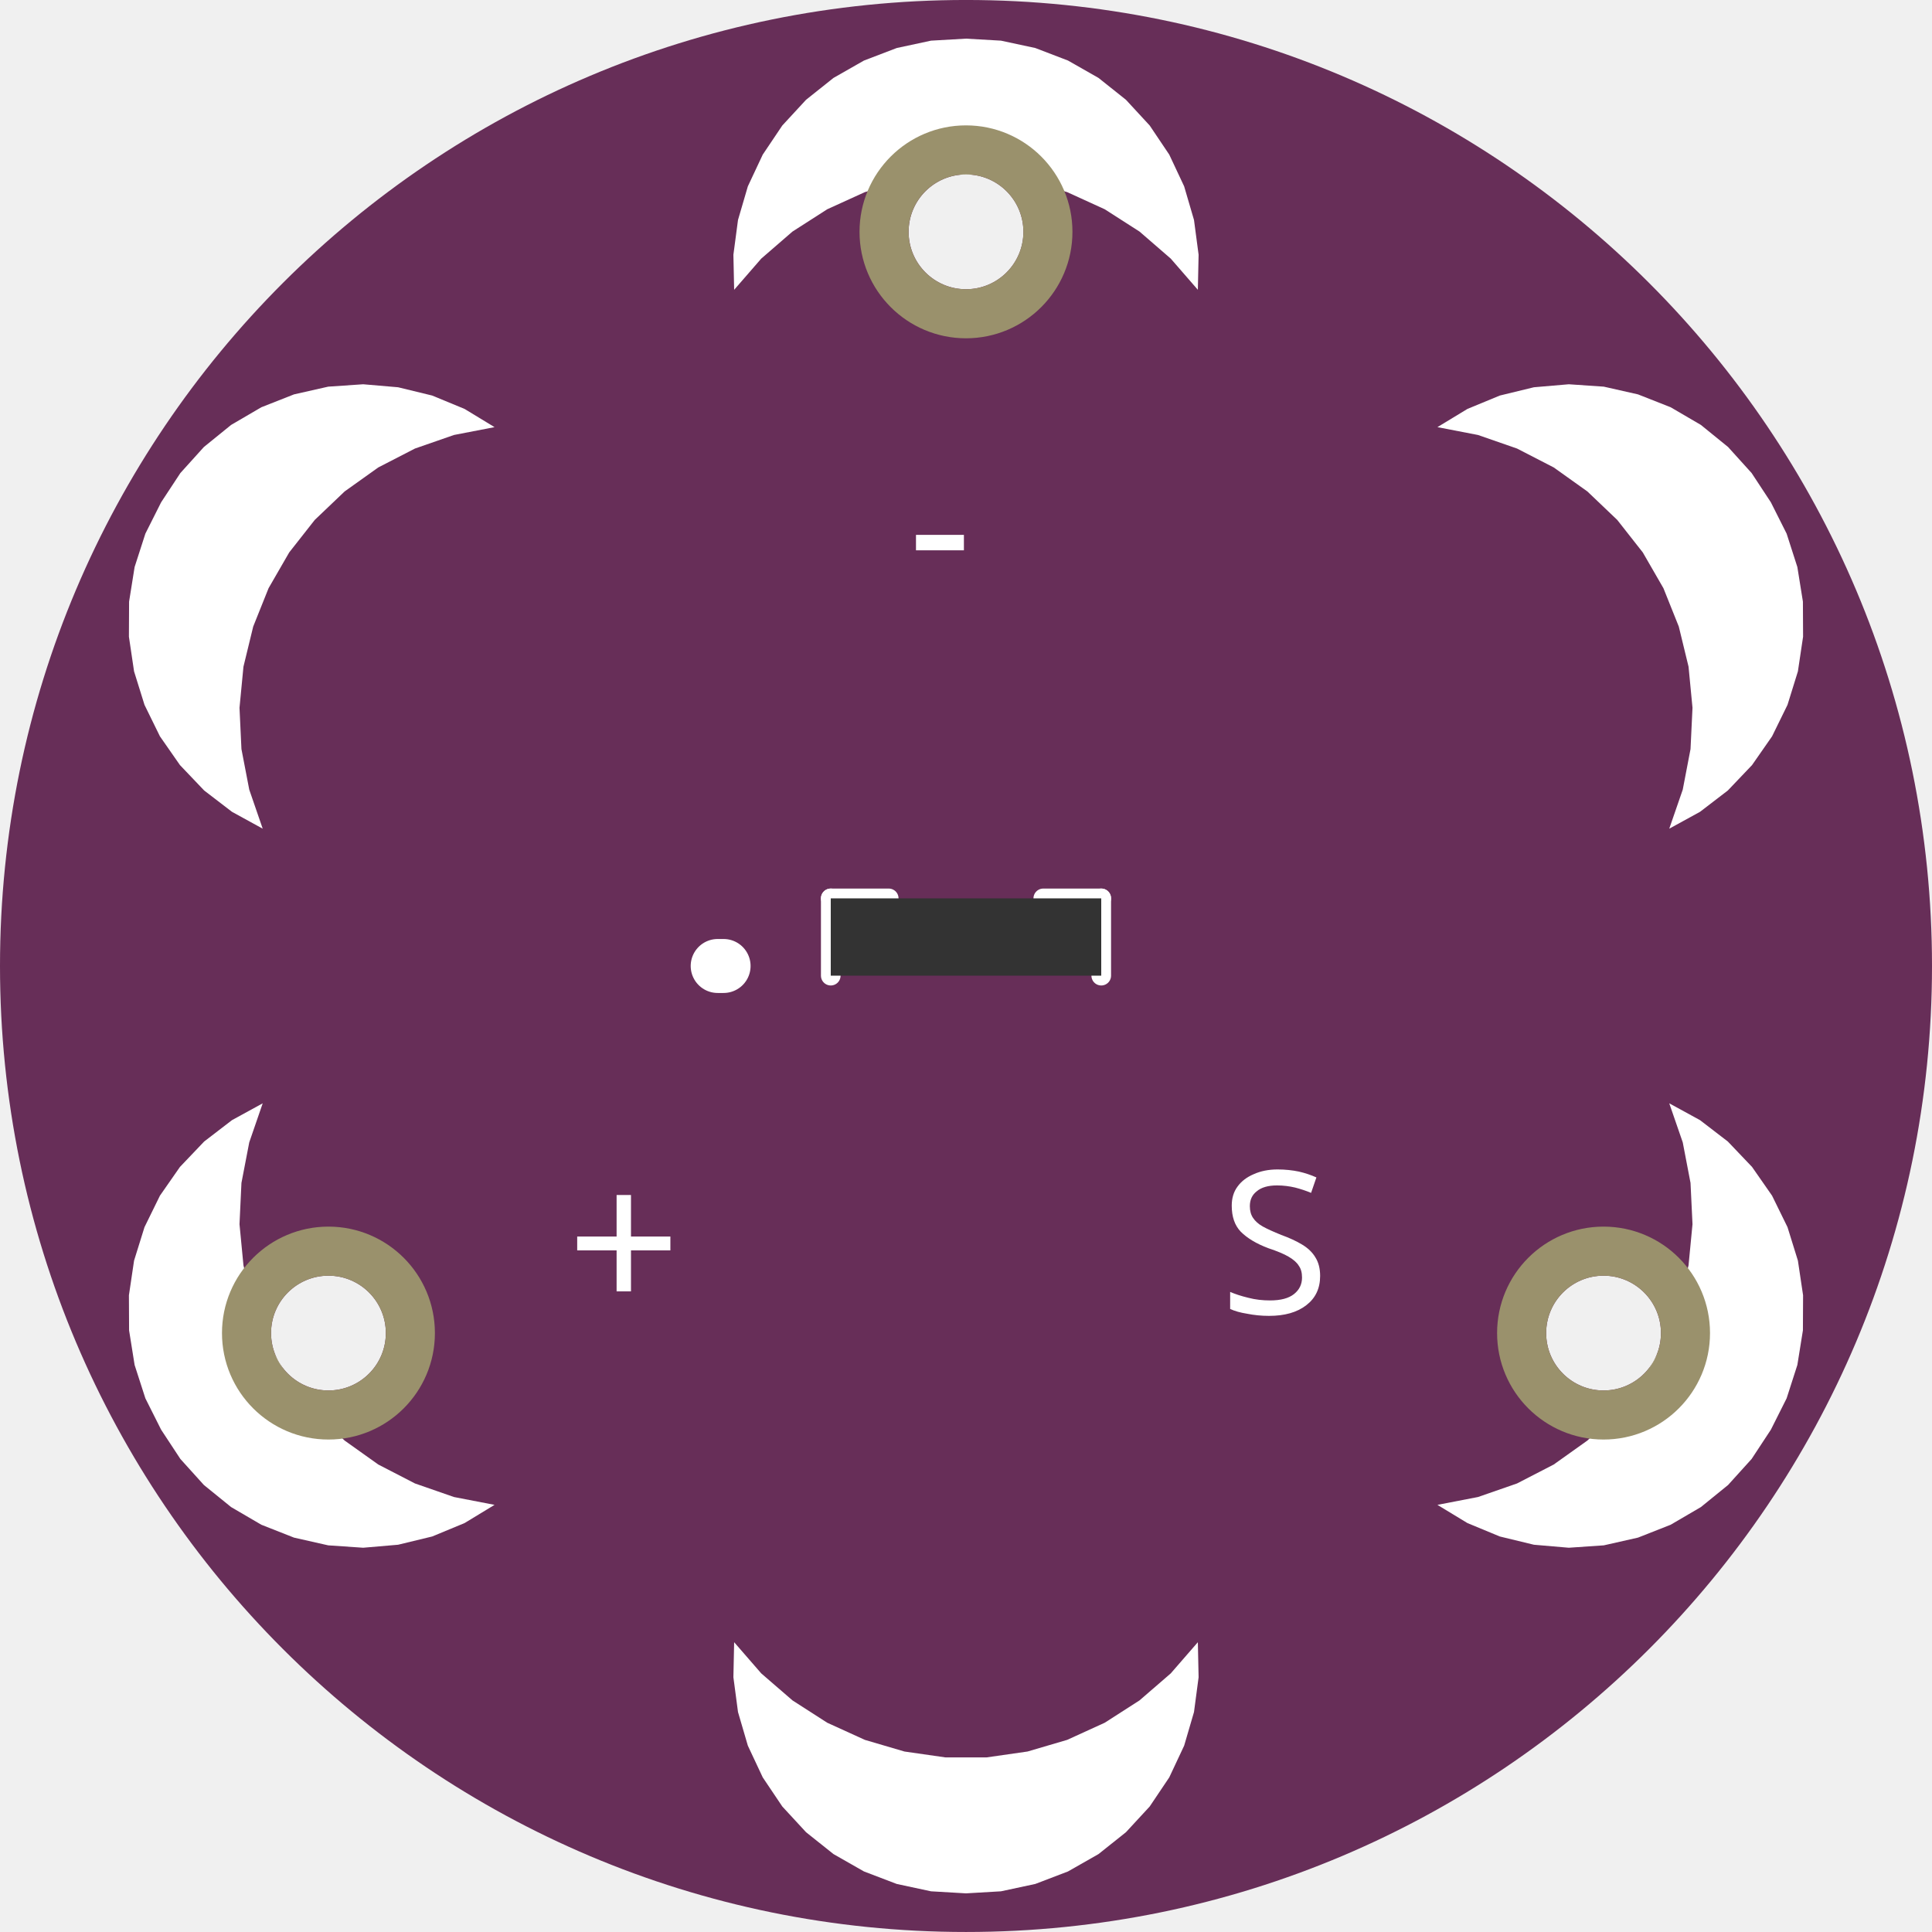
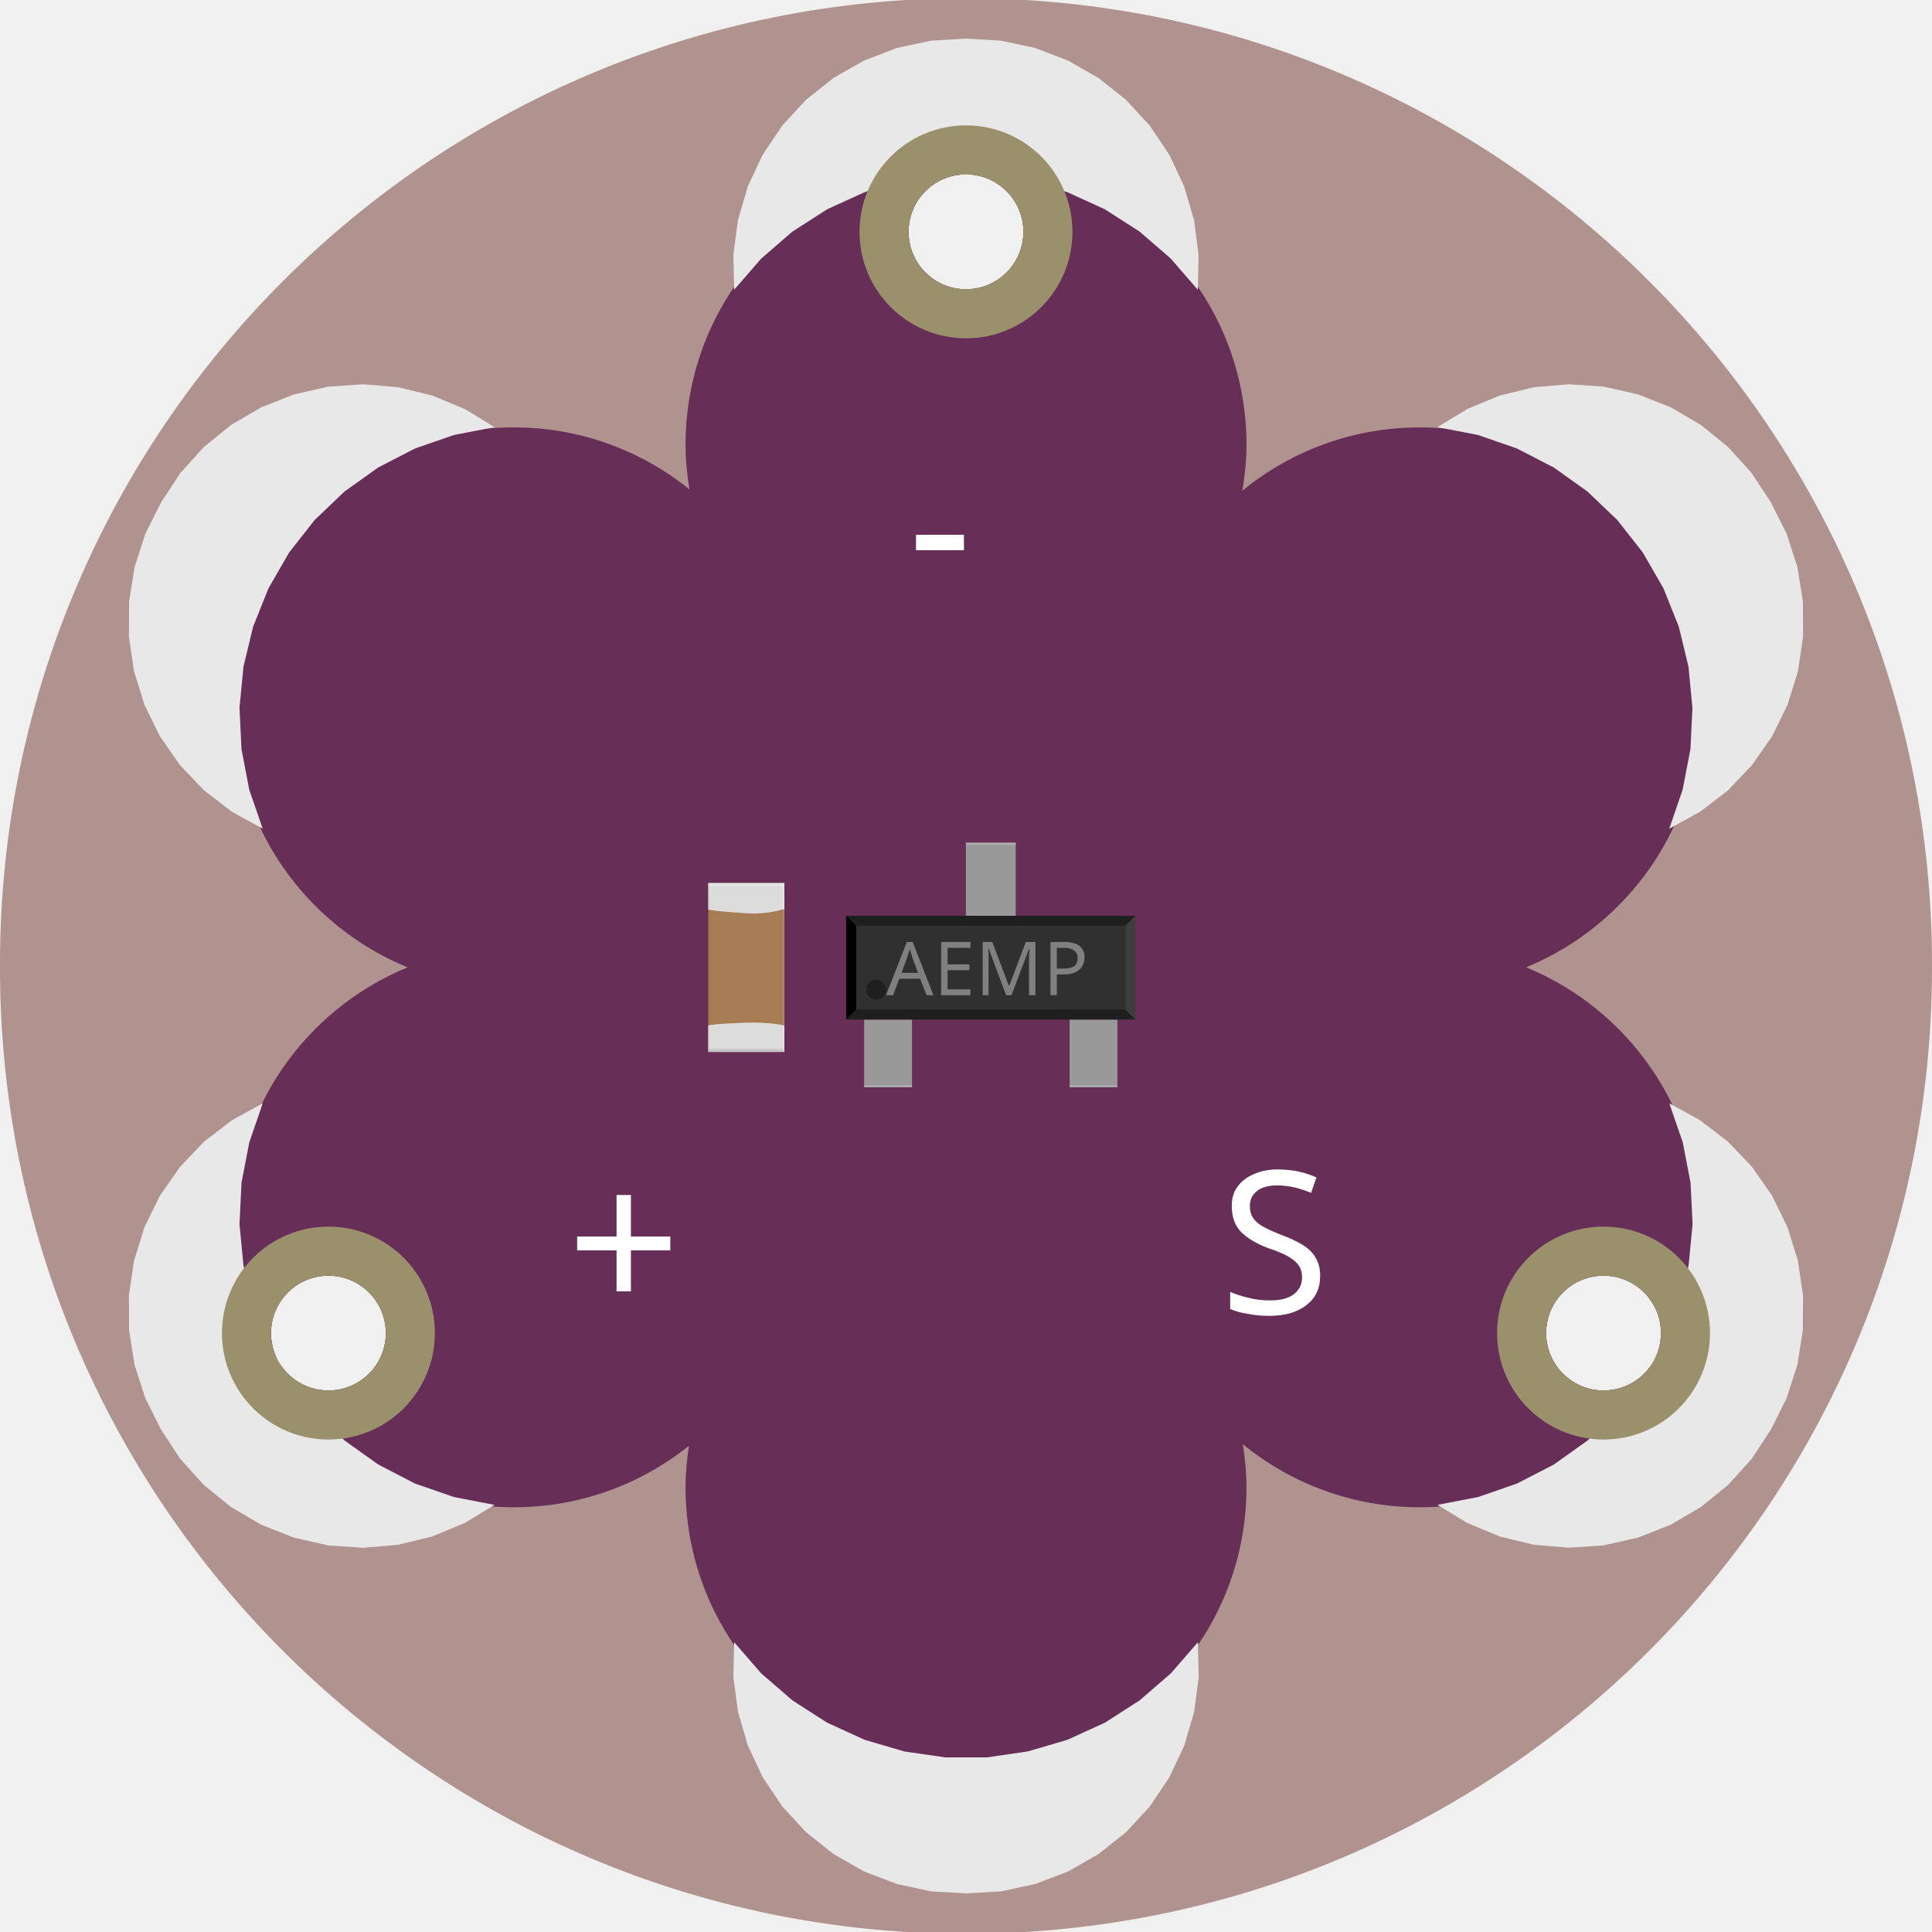
- <svg xmlns="http://www.w3.org/2000/svg" width="0.787in" x="0in" version="1.2" y="0in" height="0.787in" viewBox="0 0 56.693 56.693" baseProfile="tiny">
-   <g id="breadboard" stroke-width="0">
-     <g id="icon" stroke-width="0">
-       <path fill="#672E58" stroke="none" stroke-width="0.576" d="M0,28.346a28.346,28.346,0,1,0,56.693,0,28.346,28.346,0,1,0,-56.693,0zM7.954,39.118a1.684,1.684,0,1,1,3.368,0,1.684,1.684,0,1,1,-3.368,0zM26.663,6.803a1.684,1.684,0,1,1,3.368,0,1.684,1.684,0,1,1,-3.368,0zM45.371,39.118a1.684,1.684,0,1,1,3.368,0,1.684,1.684,0,1,1,-3.368,0z" />
-       <g stroke-width="0">
-         <g stroke-width="0">
-           <text x="35.802" y="38.551" font-family="OCRA" fill="white" text-anchor="start" stroke="none" stroke-width="0" font-size="5.846">S</text>
+ <svg xmlns="http://www.w3.org/2000/svg" version="1.1" id="Ebene_1" x="0px" y="0px" width="56.693px" height="56.693px" viewBox="0 0 56.693 56.693" enable-background="new 0 0 56.693 56.693" xml:space="preserve">
+   <g id="breadboard">
+     <g id="icon">
+       <path fill="#B0938F" d="M0,28.346c-0.029,15.655,12.638,28.37,28.293,28.399c15.656,0.029,28.371-12.638,28.4-28.293    c0-0.035,0-0.071,0-0.106C56.722,12.691,44.055-0.024,28.4-0.053S0.029,12.585,0,28.24C0,28.275,0,28.311,0,28.346z M7.954,39.118    c0-0.93,0.754-1.684,1.684-1.684s1.684,0.754,1.685,1.684l0,0c0,0.93-0.754,1.684-1.685,1.684    C8.708,40.802,7.954,40.049,7.954,39.118L7.954,39.118z M26.663,6.803c-0.001-0.931,0.753-1.685,1.683-1.685    c0.93-0.001,1.685,0.753,1.685,1.683c0,0,0,0.001,0,0.002c0.001,0.93-0.753,1.684-1.683,1.685c-0.93,0-1.685-0.753-1.685-1.683    C26.663,6.804,26.663,6.803,26.663,6.803z M45.371,39.118c0-0.93,0.754-1.684,1.685-1.684c0.93,0,1.684,0.754,1.684,1.684l0,0    c0,0.93-0.754,1.684-1.684,1.684C46.125,40.802,45.371,40.048,45.371,39.118z" />
+       <path fill="#672E58" d="M44.783,28.385c2.996-1.23,5.107-4.174,5.107-7.613c0-4.545-3.685-8.23-8.229-8.23    c-1.975,0-3.786,0.697-5.204,1.856c0.073-0.44,0.12-0.889,0.12-1.35c0-4.545-3.685-8.23-8.23-8.23s-8.23,3.685-8.23,8.23    c0,0.448,0.045,0.884,0.114,1.312c-1.411-1.136-3.202-1.819-5.154-1.819c-4.546,0-8.23,3.685-8.23,8.23    c0,3.441,2.113,6.386,5.112,7.615C8.962,29.617,6.851,32.56,6.851,36c0,4.545,3.685,8.23,8.23,8.23    c1.944,0,3.728-0.678,5.136-1.806c-0.06,0.398-0.1,0.804-0.1,1.219c0,4.545,3.685,8.23,8.23,8.23s8.23-3.686,8.23-8.23    c0-0.43-0.043-0.85-0.106-1.262c1.417,1.154,3.224,1.849,5.194,1.849c4.545,0,8.229-3.685,8.229-8.23    C49.894,32.559,47.781,29.615,44.783,28.385z M9.637,40.802c-0.93,0.001-1.684-0.753-1.684-1.684c0-0.93,0.754-1.684,1.684-1.684    s1.684,0.754,1.685,1.684C11.322,40.048,10.568,40.802,9.637,40.802z M30.03,6.803c0.001,0.93-0.753,1.684-1.683,1.685    c-0.93,0-1.685-0.753-1.685-1.683c0-0.001,0-0.002,0-0.002c-0.001-0.931,0.753-1.685,1.683-1.685    c0.93-0.001,1.685,0.753,1.685,1.683C30.03,6.802,30.03,6.802,30.03,6.803z M47.055,40.802c-0.931,0-1.685-0.754-1.685-1.684    s0.754-1.684,1.685-1.684c0.93,0,1.684,0.754,1.684,1.684S47.985,40.802,47.055,40.802z" />
+       <g>
+         <g>
+           <text transform="matrix(1 0 0 1 35.8015 38.5505)" fill="#FFFFFF" font-family="'OCRA'" font-size="5.846">S</text>
        </g>
-         <g stroke-width="0">
-           <text x="26.646" y="17.49" font-family="OCRA" fill="white" text-anchor="start" stroke="none" stroke-width="0" font-size="5.846">-</text>
+         <g>
+           <text transform="matrix(1 0 0 1 26.6453 17.489)" fill="#FFFFFF" font-family="'OCRA'" font-size="5.846">-</text>
        </g>
-         <g stroke-width="0">
-           <text x="16.639" y="38.551" font-family="OCRA" fill="white" text-anchor="start" stroke="none" stroke-width="0" font-size="5.846">+</text>
+         <g>
+           <text transform="matrix(1 0 0 1 16.6389 38.5505)" fill="#FFFFFF" font-family="'OCRA'" font-size="5.846">+</text>
        </g>
-         <g stroke-width="0">
-           <g stroke-width="0">
-             <line stroke="white" stroke-linecap="round" y1="28.346" x1="21.06" y2="28.346" stroke-width="1.584" x2="21.233" />
-           </g>
+         <g>
+           <g>
+ 					</g>
        </g>
-         <g stroke-width="0">
-           <g stroke-width="0">
-       </g>
+         <g>
+           <g>
+ 					</g>
        </g>
-         <g stroke-width="0">
-           <g stroke-width="0">
-       </g>
+         <g>
+           <g>
+ 					</g>
        </g>
-         <g stroke-width="0">
-           <g stroke-width="0">
-       </g>
+         <g>
+           <g>
+ 					</g>
        </g>
-         <g stroke-width="0">
-           <g stroke-width="0">
-       </g>
+         <g>
+           <g>
+ 					</g>
        </g>
-         <g stroke-width="0">
-           <g stroke-width="0">
-       </g>
+         <g>
+           <g>
+ 					</g>
        </g>
-         <g stroke-width="0">
-           <g stroke-width="0">
-       </g>
-         </g>
-         <g stroke-width="0">
-           <g stroke-width="0">
-       </g>
-         </g>
-         <g stroke-width="0">
-           <g stroke-width="0">
-             <line stroke="white" stroke-linecap="round" y1="26.362" x1="26.079" y2="26.362" stroke-width="0.576" x2="24.378" />
-             <line stroke="white" stroke-linecap="round" y1="26.362" x1="24.378" y2="28.63" stroke-width="0.576" x2="24.378" />
-             <line stroke="white" stroke-linecap="round" y1="26.362" x1="30.614" y2="26.362" stroke-width="0.576" x2="32.315" />
-             <line stroke="white" stroke-linecap="round" y1="26.362" x1="32.315" y2="28.63" stroke-width="0.576" x2="32.315" />
-           </g>
+         <g>
+           <g>
+ 					</g>
        </g>
      </g>
-       <g stroke-width="0">
-         <g stroke-width="0">
-           <g stroke-width="0">
-       </g>
+       <g>
+         <g>
+           <g>
+ 					</g>
        </g>
-         <g stroke-width="0">
-           <g stroke-width="0">
-             <g stroke-width="0">
-               <path fill="white" stroke="none" stroke-linecap="round" stroke-width="0" d="M7.709,32.376L6.807,32.87L5.991,33.497L5.281,34.242L4.693,35.086L4.24,36.01L3.934,36.992L3.783,38.009L3.788,39.038L3.95,40.054L4.266,41.033L4.728,41.953L5.293,42.812L5.983,43.576L6.782,44.224L7.67,44.743L8.627,45.12L9.631,45.347L10.657,45.417L11.682,45.329L12.682,45.087L13.633,44.693L14.512,44.159L13.322,43.929L12.177,43.531L11.1,42.975L10.113,42.272L9.236,41.435L8.487,40.482L7.881,39.433L7.43,38.307L7.144,37.13L7.028,35.923L7.085,34.712L7.314,33.522L7.709,32.376" />
+         <g>
+           <g>
+             <g>
+               <path fill="#E8E8E8" d="M7.71,32.376l-0.902,0.495l-0.816,0.626l-0.71,0.745l-0.588,0.844L4.24,36.01l-0.306,0.982        L3.783,38.01l0.005,1.029l0.162,1.016l0.316,0.979l0.462,0.92l0.564,0.859l0.69,0.764l0.799,0.647l0.889,0.52l0.957,0.377        l1.003,0.227l1.026,0.07l1.025-0.087l1-0.243l0.95-0.394l0.88-0.534l-1.19-0.23l-1.145-0.397L11.1,42.975l-0.987-0.703        l-0.877-0.837l-0.749-0.953l-0.606-1.05l-0.451-1.125L7.144,37.13l-0.116-1.207l0.058-1.21l0.229-1.191L7.71,32.376" />
            </g>
          </g>
        </g>
-         <g stroke-width="0">
-           <g stroke-width="0">
-             <g stroke-width="0">
-               <path fill="white" stroke="none" stroke-linecap="round" stroke-width="0" d="M35.15,8.504L35.172,7.475L35.037,6.455L34.748,5.468L34.311,4.537L33.737,3.683L33.039,2.927L32.234,2.286L31.34,1.777L30.38,1.409L29.373,1.193L28.346,1.134L27.32,1.193L26.314,1.409L25.352,1.777L24.459,2.286L23.654,2.927L22.956,3.683L22.382,4.537L21.945,5.468L21.656,6.455L21.521,7.475L21.543,8.504L22.338,7.589L23.255,6.795L24.274,6.141L25.378,5.638L26.541,5.296L27.74,5.124L28.953,5.124L30.152,5.296L31.316,5.638L32.418,6.141L33.438,6.795L34.355,7.589L35.15,8.504" />
+         <g>
+           <g>
+             <g>
+               <path fill="#E8E8E8" d="M35.149,8.504l0.023-1.028l-0.135-1.021l-0.29-0.987l-0.437-0.931l-0.574-0.854l-0.698-0.756        l-0.805-0.64l-0.894-0.51L30.38,1.409l-1.006-0.216l-1.027-0.06l-1.027,0.06l-1.006,0.216l-0.961,0.368l-0.894,0.51        l-0.805,0.64l-0.698,0.756l-0.574,0.854l-0.437,0.931l-0.289,0.987L21.52,7.475l0.023,1.028l0.794-0.915l0.917-0.793        l1.02-0.655l1.104-0.503l1.163-0.341l1.199-0.173h1.213l1.199,0.173l1.163,0.341l1.104,0.503l1.02,0.655l0.917,0.793        L35.149,8.504" />
            </g>
          </g>
        </g>
-         <g stroke-width="0">
-           <g stroke-width="0">
-             <g stroke-width="0">
-               <path fill="white" stroke="none" stroke-linecap="round" stroke-width="0" d="M14.512,12.534L13.633,12L12.682,11.607L11.682,11.364L10.657,11.276L9.631,11.346L8.627,11.573L7.67,11.95L6.782,12.469L5.983,13.117L5.293,13.881L4.728,14.74L4.266,15.659L3.95,16.639L3.788,17.654L3.783,18.683L3.934,19.701L4.24,20.683L4.693,21.607L5.281,22.451L5.991,23.196L6.807,23.822L7.709,24.317L7.314,23.171L7.085,21.981L7.028,20.77L7.144,19.563L7.43,18.386L7.881,17.26L8.487,16.21L9.236,15.257L10.113,14.421L11.1,13.717L12.177,13.162L13.322,12.764L14.512,12.534" />
+         <g>
+           <g>
+             <g>
+               <path fill="#E8E8E8" d="M14.512,12.534L13.633,12l-0.95-0.394l-1-0.243l-1.025-0.087l-1.026,0.07l-1.003,0.227L7.671,11.95        l-0.889,0.519l-0.799,0.648l-0.69,0.764L4.728,14.74l-0.462,0.919L3.95,16.638l-0.162,1.016l-0.005,1.029l0.151,1.018        l0.306,0.982l0.453,0.924l0.588,0.844l0.71,0.745l0.816,0.626l0.902,0.495l-0.396-1.146L7.086,21.98l-0.058-1.21l0.116-1.207        l0.285-1.178l0.451-1.125l0.606-1.05l0.749-0.953l0.877-0.837l0.987-0.703l1.077-0.556l1.145-0.397L14.512,12.534" />
            </g>
          </g>
        </g>
-         <g stroke-width="0">
-           <g stroke-width="0">
-             <g stroke-width="0">
-               <path fill="white" stroke="none" stroke-linecap="round" stroke-width="0" d="M21.543,48.189L21.521,49.218L21.656,50.238L21.945,51.225L22.382,52.156L22.956,53.01L23.654,53.766L24.459,54.407L25.352,54.916L26.314,55.283L27.32,55.499L28.346,55.559L29.373,55.499L30.38,55.283L31.34,54.916L32.234,54.407L33.039,53.766L33.737,53.01L34.311,52.156L34.748,51.225L35.037,50.238L35.172,49.218L35.15,48.189L34.355,49.104L33.438,49.897L32.418,50.552L31.316,51.055L30.152,51.397L28.953,51.569L27.74,51.569L26.541,51.397L25.378,51.055L24.274,50.552L23.255,49.897L22.338,49.104L21.543,48.189" />
+         <g>
+           <g>
+             <g>
+               <path fill="#E8E8E8" d="M21.544,48.189l-0.023,1.028l0.136,1.021l0.289,0.987l0.437,0.931l0.574,0.854l0.698,0.756l0.805,0.64        l0.894,0.51l0.961,0.368l1.006,0.216l1.027,0.06l1.027-0.06l1.006-0.216l0.961-0.368l0.894-0.51l0.805-0.64l0.698-0.756        l0.574-0.854l0.437-0.931l0.29-0.987l0.135-1.021l-0.023-1.028l-0.794,0.915l-0.917,0.793l-1.02,0.655l-1.104,0.503        l-1.163,0.341l-1.199,0.173H27.74l-1.199-0.173l-1.163-0.341l-1.104-0.503l-1.02-0.655l-0.917-0.793L21.544,48.189" />
            </g>
          </g>
        </g>
-         <g stroke-width="0">
-           <g stroke-width="0">
-             <g stroke-width="0">
-               <path fill="white" stroke="none" stroke-linecap="round" stroke-width="0" d="M48.983,24.317L49.886,23.822L50.702,23.196L51.412,22.451L52,21.607L52.453,20.683L52.758,19.701L52.91,18.683L52.905,17.654L52.742,16.639L52.427,15.659L51.965,14.74L51.4,13.881L50.709,13.117L49.911,12.469L49.023,11.95L48.066,11.573L47.062,11.346L46.035,11.276L45.011,11.364L44.011,11.607L43.06,12L42.18,12.534L43.37,12.764L44.516,13.162L45.593,13.717L46.58,14.421L47.457,15.257L48.206,16.21L48.812,17.26L49.263,18.386L49.549,19.563L49.665,20.77L49.607,21.981L49.379,23.171L48.983,24.317" />
+         <g>
+           <g>
+             <g>
+               <path fill="#E8E8E8" d="M48.983,24.317l0.902-0.495l0.816-0.626l0.71-0.745L52,21.607l0.453-0.924l0.306-0.982l0.151-1.018        l-0.005-1.029l-0.162-1.016l-0.316-0.979l-0.462-0.919L51.4,13.881l-0.69-0.764l-0.799-0.648l-0.889-0.519l-0.956-0.377        l-1.004-0.227l-1.026-0.07l-1.025,0.087l-1,0.243L43.06,12l-0.88,0.534l1.19,0.23l1.145,0.397l1.077,0.556l0.987,0.703        l0.877,0.837l0.749,0.953l0.606,1.05l0.451,1.125l0.285,1.178l0.116,1.207l-0.058,1.21l-0.229,1.191L48.983,24.317" />
            </g>
          </g>
        </g>
-         <g stroke-width="0">
-           <g stroke-width="0">
-             <g stroke-width="0">
-               <path fill="white" stroke="none" stroke-linecap="round" stroke-width="0" d="M42.18,44.159L43.06,44.693L44.011,45.087L45.011,45.329L46.035,45.417L47.062,45.347L48.066,45.12L49.023,44.743L49.911,44.224L50.709,43.576L51.4,42.812L51.965,41.953L52.427,41.033L52.742,40.054L52.905,39.038L52.91,38.009L52.758,36.992L52.453,36.01L52,35.086L51.412,34.242L50.702,33.497L49.886,32.87L48.983,32.376L49.379,33.522L49.607,34.712L49.665,35.923L49.549,37.13L49.263,38.307L48.812,39.433L48.206,40.482L47.457,41.435L46.58,42.272L45.593,42.975L44.516,43.531L43.37,43.929L42.18,44.159" />
+         <g>
+           <g>
+             <g>
+               <path fill="#E8E8E8" d="M42.18,44.159l0.88,0.534l0.95,0.394l1,0.243l1.025,0.087l1.026-0.07l1.004-0.227l0.956-0.377        l0.889-0.52l0.799-0.647l0.69-0.764l0.564-0.859l0.462-0.92l0.316-0.979l0.162-1.016l0.005-1.029l-0.151-1.018l-0.306-0.982        L52,35.086l-0.588-0.844l-0.71-0.745l-0.816-0.626l-0.902-0.495l0.396,1.146l0.229,1.191l0.058,1.21l-0.116,1.207        l-0.285,1.178l-0.451,1.125l-0.606,1.05l-0.749,0.953l-0.877,0.837l-0.987,0.703l-1.077,0.556l-1.145,0.397L42.18,44.159" />
            </g>
          </g>
        </g>
-         <g stroke-width="0">
-           <g stroke-width="0">
-       </g>
+         <g>
+           <g>
+ 					</g>
        </g>
-         <g stroke-width="0">
-           <g stroke-width="0">
-       </g>
+         <g>
+           <g>
+ 					</g>
        </g>
      </g>
-       <rect width="7.937" x="24.378" y="26.362" fill="#333333" height="2.268" stroke="none" fill-opacity="1" stroke-width="0" />
-       <circle fill="none" cx="9.638" cy="39.118" connectorname="VCC" stroke="#9A916C" r="2.404" id="connector2pin" stroke-width="1.44" />
-       <circle fill="none" cx="28.346" cy="6.803" connectorname="GND" stroke="#9A916C" r="2.404" id="connector3pin" stroke-width="1.44" />
-       <circle fill="none" cx="47.055" cy="39.118" connectorname="VO" stroke="#9A916C" r="2.404" id="connector4pin" stroke-width="1.44" />
+       <circle id="connector2pin" fill="none" stroke="#9A916C" stroke-width="1.44" cx="9.637" cy="39.118" r="2.404" />
+       <circle id="connector3pin" fill="none" stroke="#9A916C" stroke-width="1.44" cx="28.346" cy="6.803" r="2.404" />
+       <circle id="connector4pin" fill="none" stroke="#9A916C" stroke-width="1.44" cx="47.055" cy="39.118" r="2.404" />
+       <g>
+         <g>
+           <rect x="25.357" y="29.916" fill="#999999" width="1.405" height="1.989" />
+           <rect x="31.387" y="29.916" fill="#999999" width="1.402" height="1.989" />
+           <rect x="25.357" y="31.845" opacity="0.2" fill="#FFFFFF" enable-background="new    " width="1.405" height="0.06" />
+           <rect x="31.387" y="31.845" opacity="0.2" fill="#FFFFFF" enable-background="new    " width="1.402" height="0.06" />
+           <rect x="28.343" y="24.726" fill="#999999" width="1.463" height="2.146" />
+           <rect x="28.343" y="24.726" opacity="0.2" fill="#FFFFFF" enable-background="new    " width="1.463" height="0.065" />
+           <rect x="24.83" y="26.873" fill="#303030" width="8.487" height="3.043" />
+           <polygon fill="#1F1F1F" points="24.83,26.873 33.317,26.873 33.025,27.165 25.125,27.165     " />
+           <polygon fill="#1F1F1F" points="24.83,29.916 33.317,29.916 33.025,29.622 25.125,29.622     " />
+           <polygon points="24.83,26.873 24.83,29.916 25.125,29.622 25.125,27.165     " />
+           <polygon fill="#3D3D3D" points="33.317,26.873 33.317,29.916 33.025,29.622 33.025,27.165     " />
+           <path fill="#1F1F1F" d="M25.708,29.329c-0.161,0-0.292-0.128-0.292-0.292c0-0.161,0.131-0.292,0.292-0.292      c0.162,0,0.293,0.131,0.293,0.292C26.001,29.201,25.869,29.329,25.708,29.329z" />
+           <text transform="matrix(1 0 0 1 26.0007 29.2039)" fill="#808080" font-family="'OCRA'" font-size="2.191">AEMP</text>
+         </g>
+       </g>
+       <g>
+         <g id="_x30_402-cap" transform="matrix(1, 0, 0, 1, 10.275, 76.1789)">
+           <g transform="matrix(0, 1, -1, 0, 4.1105, -1.5595)">
+             <g>
+               <g>
+                 <rect x="-47.348" y="-9.988" transform="matrix(2.578893e-006 1 -1 2.578893e-006 -53.7389 38.7205)" fill="#A67C52" width="2.236" height="4.957" />
+                 <rect x="-46.24" y="-8.88" transform="matrix(2.578893e-006 1 -1 2.578893e-006 -52.632 39.8289)" opacity="0.2" enable-background="new    " width="0.018" height="4.956" />
+                 <rect x="-46.244" y="-11.093" transform="matrix(2.578893e-006 1 -1 2.578893e-006 -54.8451 37.6158)" opacity="0.2" fill="#FFFFFF" enable-background="new    " width="0.026" height="4.956" />
+               </g>
+               <g>
+                 <path fill="#DCDCDC" d="M-44.47-8.628L-44.47-8.628L-44.47-8.628h-0.056l0,0c-0.054,0.149-0.089,0.71-0.089,0.875         c0,0.175,0.032,1.207,0.089,1.362h0.776v-2.237H-44.47z" />
+                 <path fill="#DCDCDC" d="M-47.933-8.566v-0.062h-0.775v2.236h0.775c0.055-0.158,0.122-1.184,0.122-1.361         C-47.813-7.957-47.859-8.387-47.933-8.566z" />
+                 <rect x="-48.334" y="-6.794" transform="matrix(2.578893e-006 1 -1 2.578893e-006 -54.7262 41.9143)" opacity="0.15" enable-background="new    " width="0.027" height="0.775" />
+                 <rect x="-48.334" y="-9.001" transform="matrix(2.578893e-006 1 -1 2.578893e-006 -56.934 39.7066)" opacity="0.5" fill="#FFFFFF" enable-background="new    " width="0.027" height="0.775" />
+                 <path fill="#D1C690" d="M-43.751-6.391h-0.776" />
+                 <rect x="-44.152" y="-6.793" transform="matrix(2.578893e-006 1 -1 2.578893e-006 -50.5448 37.7344)" opacity="0.15" enable-background="new    " width="0.025" height="0.776" />
+                 <rect x="-44.153" y="-9.003" transform="matrix(2.578893e-006 1 -1 2.578893e-006 -52.7543 35.5249)" opacity="0.5" fill="#FFFFFF" enable-background="new    " width="0.026" height="0.776" />
+                 <line fill="none" x1="-48.233" y1="-6.392" x2="-48.233" y2="-6.392" />
+               </g>
+             </g>
+           </g>
+         </g>
+         <rect x="20.784" y="30.778" opacity="0.1" enable-background="new    " width="2.222" height="0.1" />
+         <rect x="20.784" y="25.911" opacity="0.2" fill="#FFFFFF" enable-background="new    " width="2.222" height="0.102" />
+       </g>
    </g>
  </g>
</svg>
